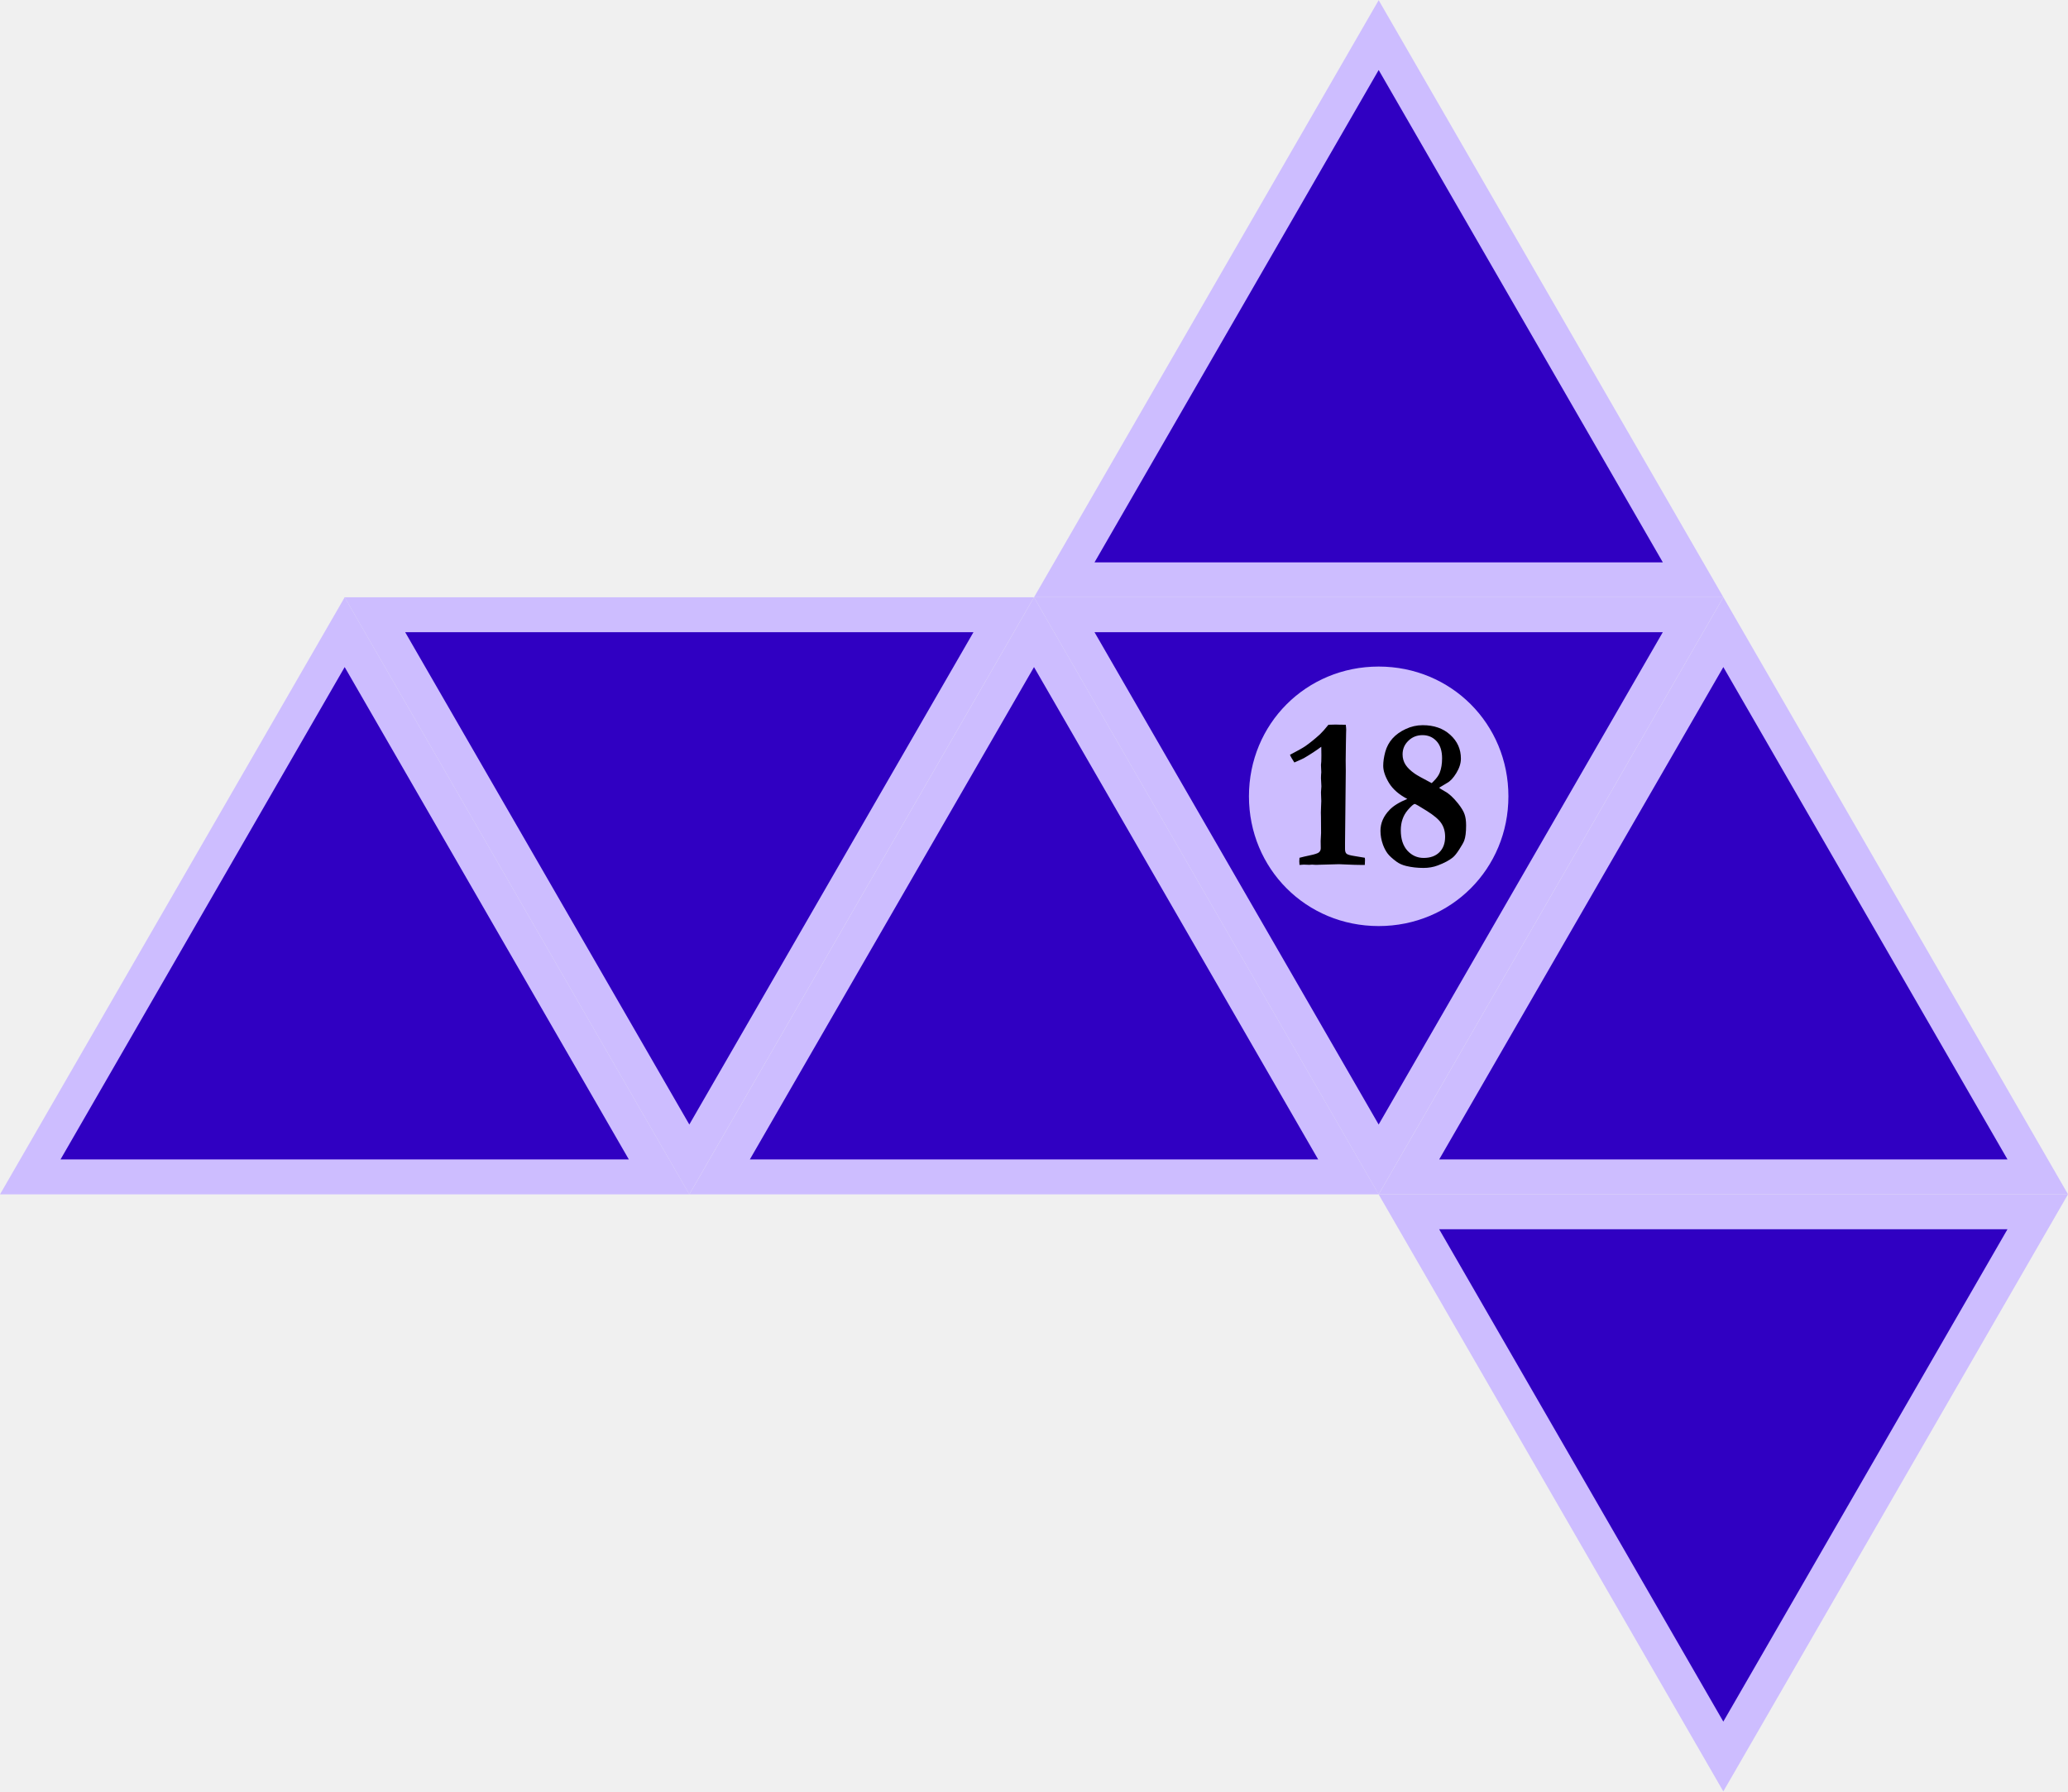
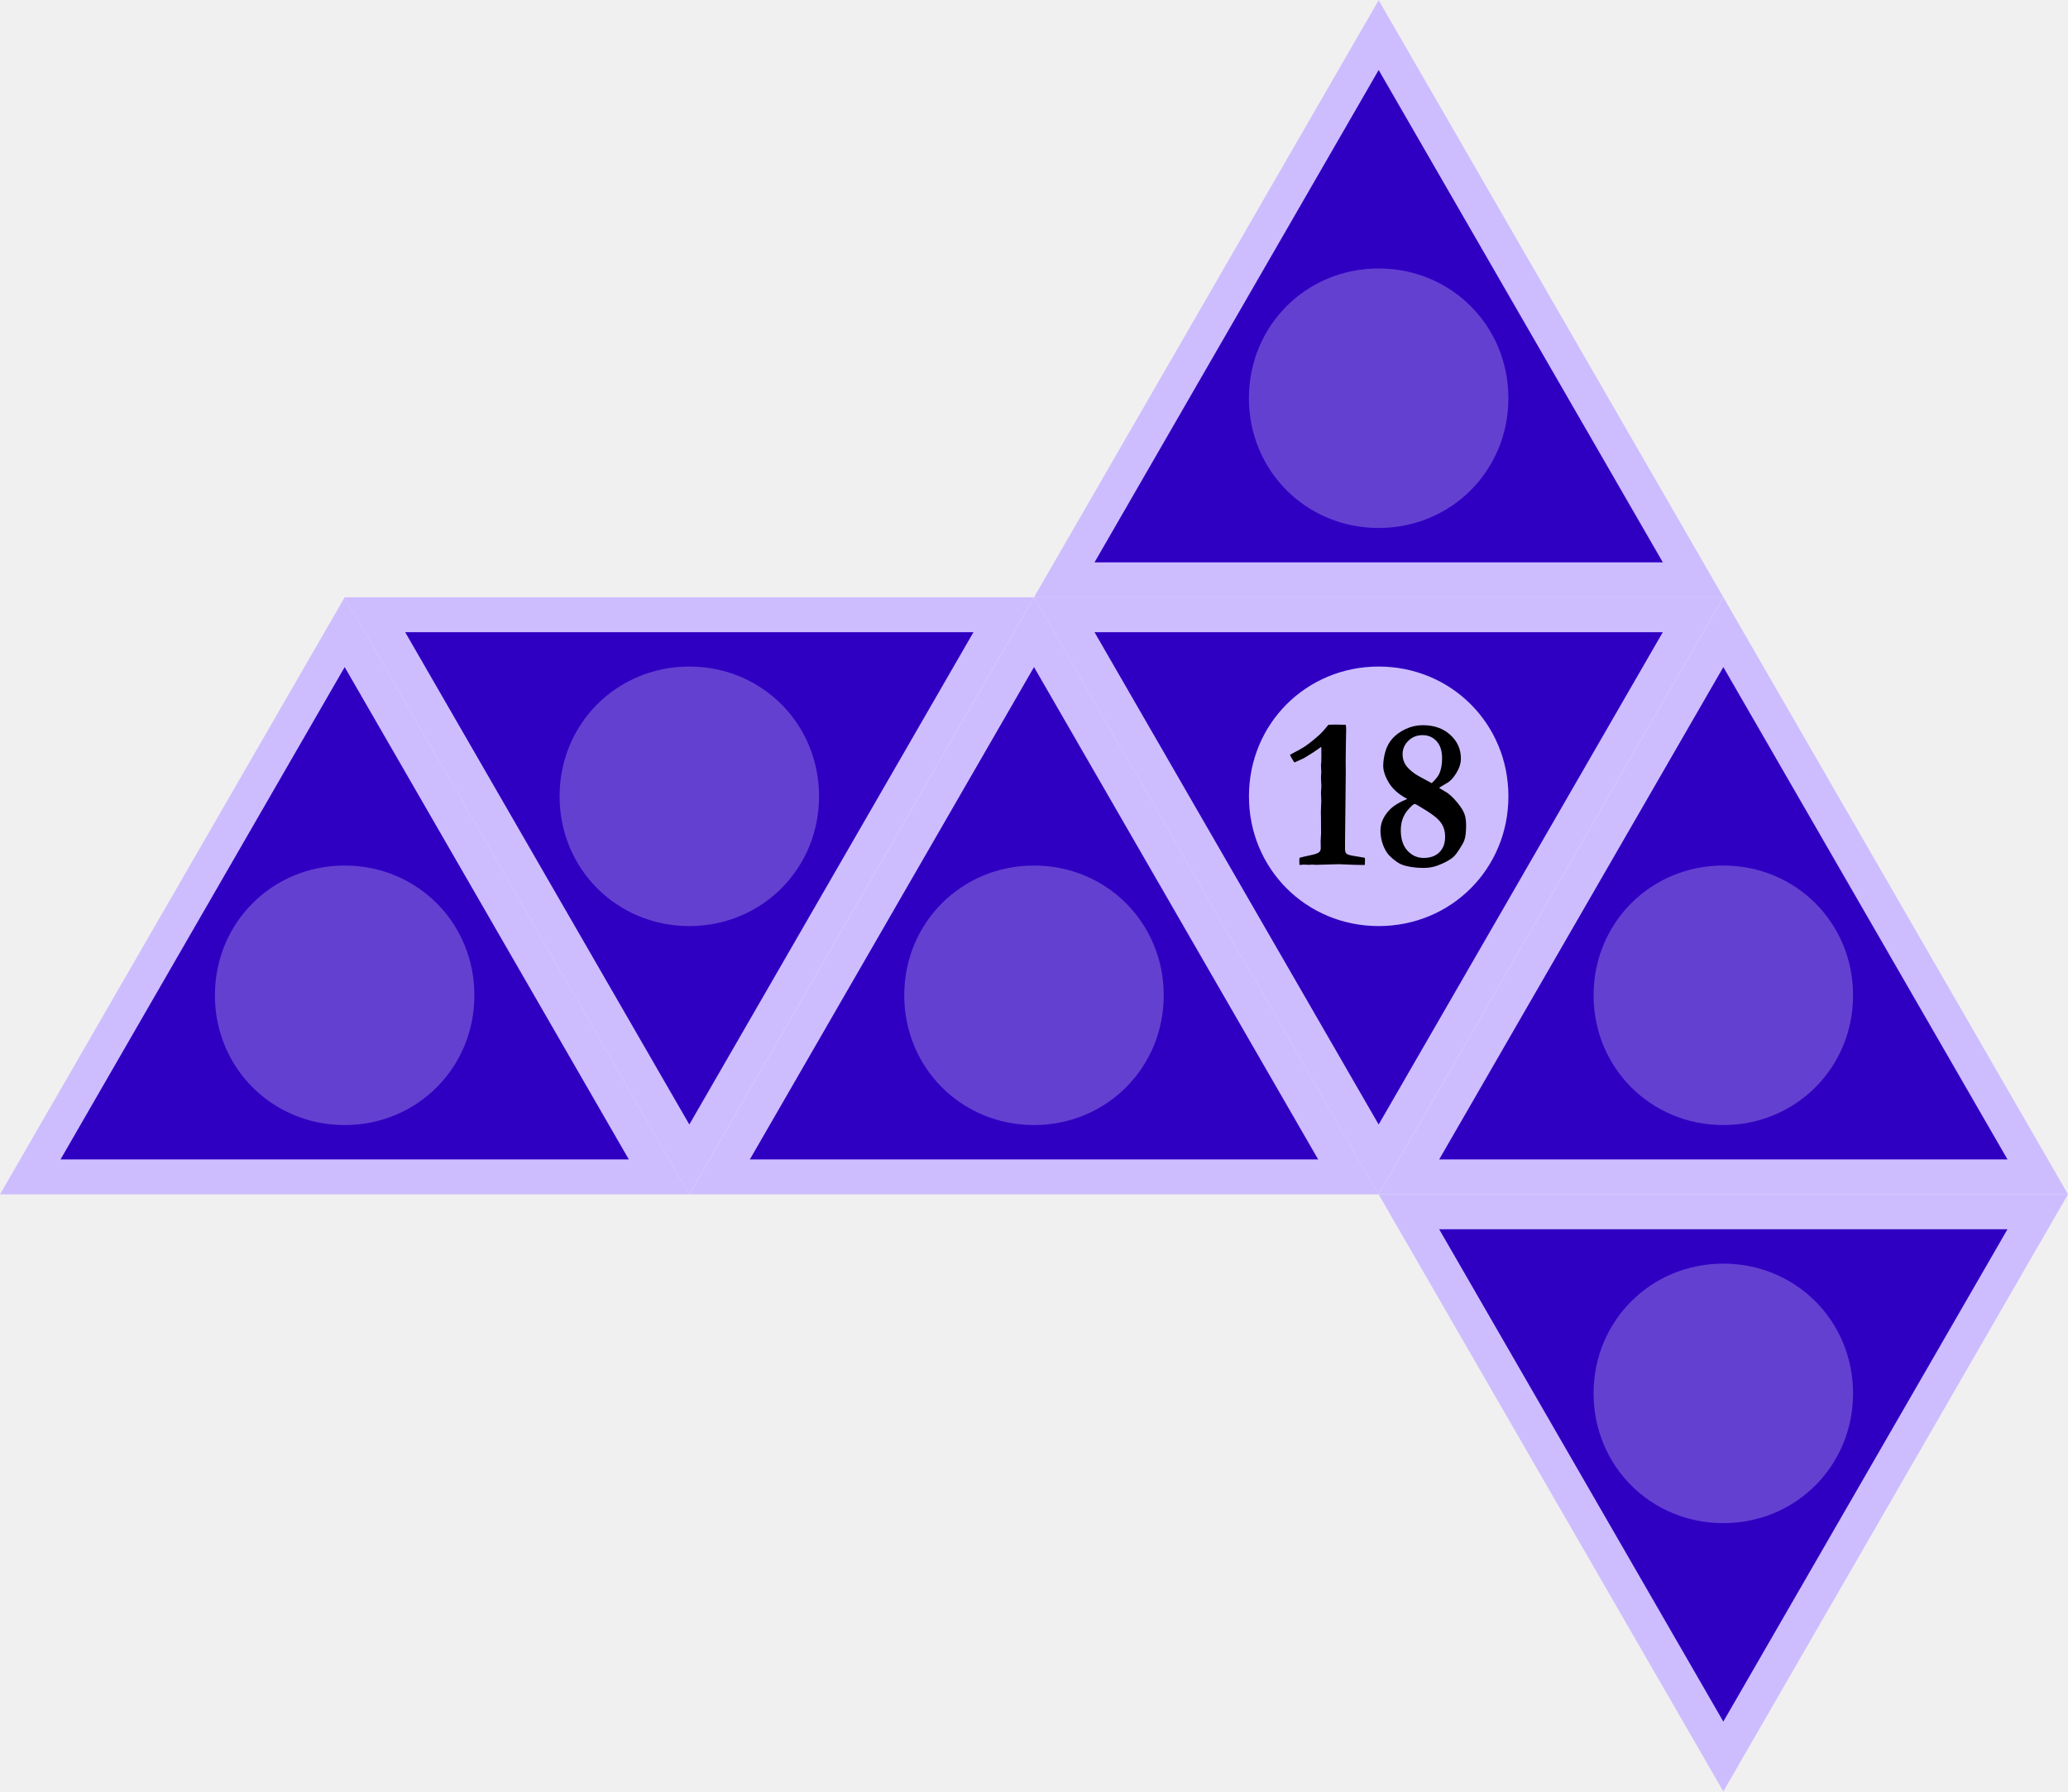
<svg xmlns="http://www.w3.org/2000/svg" width="2.362in" height="2.046in" viewBox="0 0 60 51.962" version="1.1" id="svg1">
-   <defs id="defs1" />
+   <defs id="defs1">
+     </defs>
  <g id="layer11" style="display:inline" transform="translate(-410.577,-317.6518)">
    <path style="fill:#cdbdff;stroke:none;stroke-width:0.133;stroke-linecap:butt" id="path980" d="m 183.986,124.221 7.578,13.126 -15.157,0 z" transform="matrix(1.319535,0,0,-1.319535,207.8007,516.207)" />
    <path style="fill:#cdbdff;stroke:none;stroke-width:0.133;stroke-linecap:butt" id="path981" d="m 183.986,124.221 7.578,13.126 -15.157,0 z" transform="matrix(-1.319535,0,0,1.319535,663.3533,171.0581)" />
    <path style="fill:#cdbdff;stroke:none;stroke-width:0.133;stroke-linecap:butt" id="path982" d="m 183.986,124.221 7.578,13.126 -15.157,0 z" transform="matrix(-1.319535,0,0,1.319535,693.3533,153.7376)" />
    <path style="fill:#cdbdff;stroke:none;stroke-width:0.133;stroke-linecap:butt" id="path983" d="m 183.986,124.221 7.578,13.126 -15.157,0 z" transform="matrix(-1.319535,0,0,1.319535,703.3533,171.0581)" />
    <path style="fill:#cdbdff;stroke:none;stroke-width:0.133;stroke-linecap:butt" id="path984" d="m 183.986,124.221 7.578,13.126 -15.157,0 z" transform="matrix(-1.319535,0,0,1.319535,683.3533,171.0581)" />
    <path style="fill:#cdbdff;stroke:none;stroke-width:0.133;stroke-linecap:butt" id="path985" d="m 183.986,124.221 7.578,13.126 -15.157,0 z" transform="matrix(1.319535,0,0,-1.319535,187.8007,516.207)" />
    <path style="fill:#cdbdff;stroke:none;stroke-width:0.133;stroke-linecap:butt" id="path986" d="m 183.986,124.221 7.578,13.126 -15.157,0 z" transform="matrix(1.319535,0,0,-1.319535,217.8007,533.5275)" />
  </g>
  <g id="layer12" style="display:inline" transform="translate(-410.577,-317.6518)">
    <path style="fill:#3000c2;stroke:none;stroke-width:0.133;stroke-linecap:butt" id="path987" d="m 183.986,125.756 6.248,10.824 h -12.496 z" transform="matrix(1.319535,0,0,-1.319535,207.8007,516.207)" />
    <path style="fill:#3000c2;stroke:none;stroke-width:0.133;stroke-linecap:butt" id="path988" d="m 183.986,125.756 6.248,10.824 h -12.496 z" transform="matrix(-1.319535,0,0,1.319535,663.3533,171.0581)" />
    <path style="fill:#3000c2;stroke:none;stroke-width:0.133;stroke-linecap:butt" id="path989" d="m 183.986,125.756 6.248,10.824 h -12.496 z" transform="matrix(-1.319535,0,0,1.319535,693.3533,153.7376)" />
    <path style="fill:#3000c2;stroke:none;stroke-width:0.133;stroke-linecap:butt" id="path990" d="m 183.986,125.756 6.248,10.824 h -12.496 z" transform="matrix(-1.319535,0,0,1.319535,703.3533,171.0581)" />
    <path style="fill:#3000c2;stroke:none;stroke-width:0.133;stroke-linecap:butt" id="path991" d="m 183.986,125.756 6.248,10.824 h -12.496 z" transform="matrix(-1.319535,0,0,1.319535,683.3533,171.0581)" />
    <path style="fill:#3000c2;stroke:none;stroke-width:0.133;stroke-linecap:butt" id="path992" d="m 183.986,125.756 6.248,10.824 h -12.496 z" transform="matrix(1.319535,0,0,-1.319535,187.8007,516.207)" />
    <path style="fill:#3000c2;stroke:none;stroke-width:0.133;stroke-linecap:butt" id="path993" d="m 183.986,125.756 6.248,10.824 h -12.496 z" transform="matrix(1.319535,0,0,-1.319535,217.8007,533.5275)" />
  </g>
  <g id="layer13" style="display:inline" transform="translate(-410.577,-317.6518)">
    <path style="fill:#cdbdff;stroke:none;stroke-width:0.176;stroke-linecap:butt" d="m 179.268,116.016 c 2.102,0 3.764,1.661 3.764,3.764 0,2.102 -1.661,3.764 -3.764,3.764 -2.102,0 -3.764,-1.661 -3.764,-3.764 0,-2.102 1.661,-3.764 3.764,-3.764 z" id="path994" transform="translate(271.3094,220.9665)" />
  </g>
+   <g id="layer15" style="display:inline" transform="translate(-410.577,-317.6518)">
+     <path style="display:inline;opacity:0.25;fill:#ffffff;stroke:none;stroke-width:0.176;stroke-linecap:butt" d="m 179.268,116.016 c 2.102,0 3.764,1.661 3.764,3.764 0,2.102 -1.661,3.764 -3.764,3.764 -2.102,0 -3.764,-1.661 -3.764,-3.764 0,-2.102 1.661,-3.764 3.764,-3.764 z" id="path2151" transform="rotate(180,309.9223,233.1493)" />
+     <path style="display:inline;opacity:0.25;fill:#ffffff;stroke:none;stroke-width:0.176;stroke-linecap:butt" d="m 179.268,116.016 c 2.102,0 3.764,1.661 3.764,3.764 0,2.102 -1.661,3.764 -3.764,3.764 -2.102,0 -3.764,-1.661 -3.764,-3.764 0,-2.102 1.661,-3.764 3.764,-3.764 z" id="path2152" transform="matrix(-1,0,0,1,609.8445,220.9664)" />
+     <path style="display:inline;opacity:0.25;fill:#ffffff;stroke:none;stroke-width:0.176;stroke-linecap:butt" d="m 179.268,116.016 c 2.102,0 3.764,1.661 3.764,3.764 0,2.102 -1.661,3.764 -3.764,3.764 -2.102,0 -3.764,-1.661 -3.764,-3.764 0,-2.102 1.661,-3.764 3.764,-3.764 z" id="path2153" transform="matrix(-1,0,0,1,639.8445,238.2869)" />
+     <path style="display:inline;opacity:0.25;fill:#ffffff;stroke:none;stroke-width:0.176;stroke-linecap:butt" d="m 179.268,116.016 c 2.102,0 3.764,1.661 3.764,3.764 0,2.102 -1.661,3.764 -3.764,3.764 -2.102,0 -3.764,-1.661 -3.764,-3.764 0,-2.102 1.661,-3.764 3.764,-3.764 z" id="path2154" transform="rotate(180,319.9223,233.1493)" />
+     <path style="display:inline;opacity:0.25;fill:#ffffff;stroke:none;stroke-width:0.176;stroke-linecap:butt" d="m 179.268,116.016 c 2.102,0 3.764,1.661 3.764,3.764 0,2.102 -1.661,3.764 -3.764,3.764 -2.102,0 -3.764,-1.661 -3.764,-3.764 0,-2.102 1.661,-3.764 3.764,-3.764 z" id="path2155" transform="rotate(180,299.9223,233.1493)" />
+     <path style="display:inline;opacity:0.25;fill:#ffffff;stroke:none;stroke-width:0.176;stroke-linecap:butt" d="m 179.268,116.016 c 2.102,0 3.764,1.661 3.764,3.764 0,2.102 -1.661,3.764 -3.764,3.764 -2.102,0 -3.764,-1.661 -3.764,-3.764 0,-2.102 1.661,-3.764 3.764,-3.764 z" id="path2156" transform="rotate(180,314.9223,224.4891)" />
+   </g>
  <g id="layer14" style="display:inline" transform="translate(-410.577,-317.6518)">
    <path d="m 449.118,338.671 q 0.015,0 0.211,-0.006 l 0.099,0.003 0.195,0.003 q 0.012,0.099 0.012,0.146 0,0.015 -0.003,0.096 -0.003,0.043 -0.006,0.332 l -0.006,0.468 0.003,0.295 -0.022,2.093 v 0.177 q 0,0.093 0.043,0.133 0.043,0.04 0.233,0.068 0.074,0.009 0.298,0.05 0.006,0.031 0.006,0.059 0,0.034 -0.006,0.149 h -0.133 q -0.136,0 -0.397,-0.012 -0.158,-0.009 -0.217,-0.009 -0.074,0 -0.549,0.015 -0.053,0.003 -0.087,0.003 h -0.056 l -0.09,-0.006 -0.084,0.006 -0.155,-0.006 q -0.031,0 -0.127,0.009 -0.006,-0.068 -0.006,-0.105 0,-0.034 0.006,-0.102 0.124,-0.034 0.288,-0.068 0.226,-0.046 0.276,-0.09 0.053,-0.046 0.053,-0.121 l -0.003,-0.211 0.012,-0.229 -0.003,-0.471 -0.003,-0.121 q 0,-0.025 0.006,-0.186 0.006,-0.084 0.006,-0.149 0,-0.04 -0.009,-0.251 l 0.012,-0.177 q -0.012,-0.202 -0.012,-0.239 0,-0.046 0.003,-0.093 l 0.006,-0.077 -0.009,-0.211 0.009,-0.096 q 0.003,-0.065 0.003,-0.174 0,-0.105 -0.003,-0.257 -0.22,0.164 -0.502,0.329 -0.031,0.019 -0.279,0.127 -0.099,-0.149 -0.127,-0.223 0.329,-0.171 0.446,-0.251 0.195,-0.136 0.422,-0.341 0.096,-0.09 0.245,-0.276 z m 2.291,2.152 q -0.363,-0.189 -0.533,-0.465 -0.167,-0.279 -0.167,-0.496 0,-0.183 0.059,-0.403 0.062,-0.223 0.208,-0.388 0.149,-0.167 0.384,-0.276 0.236,-0.112 0.496,-0.112 0.49,0 0.797,0.279 0.31,0.279 0.31,0.691 0,0.202 -0.133,0.419 -0.13,0.214 -0.27,0.288 l -0.226,0.136 q 0,0.015 0.167,0.109 0.171,0.09 0.378,0.347 0.146,0.186 0.189,0.313 0.046,0.127 0.046,0.326 0,0.298 -0.056,0.443 -0.034,0.087 -0.143,0.254 -0.105,0.164 -0.183,0.229 -0.158,0.13 -0.443,0.236 -0.186,0.071 -0.412,0.071 -0.267,0 -0.499,-0.056 -0.167,-0.04 -0.285,-0.127 -0.18,-0.133 -0.257,-0.236 -0.077,-0.102 -0.133,-0.251 -0.074,-0.205 -0.074,-0.406 0,-0.335 0.264,-0.608 0.164,-0.174 0.518,-0.319 z m 0.217,-0.732 q 0.093,0.065 0.49,0.273 l 0.062,-0.062 q 0.124,-0.124 0.171,-0.242 0.068,-0.174 0.068,-0.415 0,-0.326 -0.161,-0.499 -0.161,-0.174 -0.406,-0.174 -0.245,0 -0.412,0.164 -0.167,0.161 -0.167,0.394 0,0.164 0.084,0.298 0.084,0.133 0.273,0.264 z m 0,0.877 q -0.05,0 -0.202,0.174 -0.205,0.239 -0.205,0.589 0,0.378 0.192,0.592 0.195,0.211 0.471,0.211 0.291,0 0.456,-0.164 0.167,-0.164 0.167,-0.45 0,-0.229 -0.112,-0.394 -0.109,-0.164 -0.425,-0.36 -0.313,-0.198 -0.344,-0.198 z" id="text994" style="font-weight:bold;font-size:6.35px;line-height:7.451px;font-family:Garamond;-inkscape-font-specification:'Garamond Bold';text-align:center;letter-spacing:0px;word-spacing:0px;text-anchor:middle;stroke-width:0.176" aria-label="18" />
  </g>
</svg>
